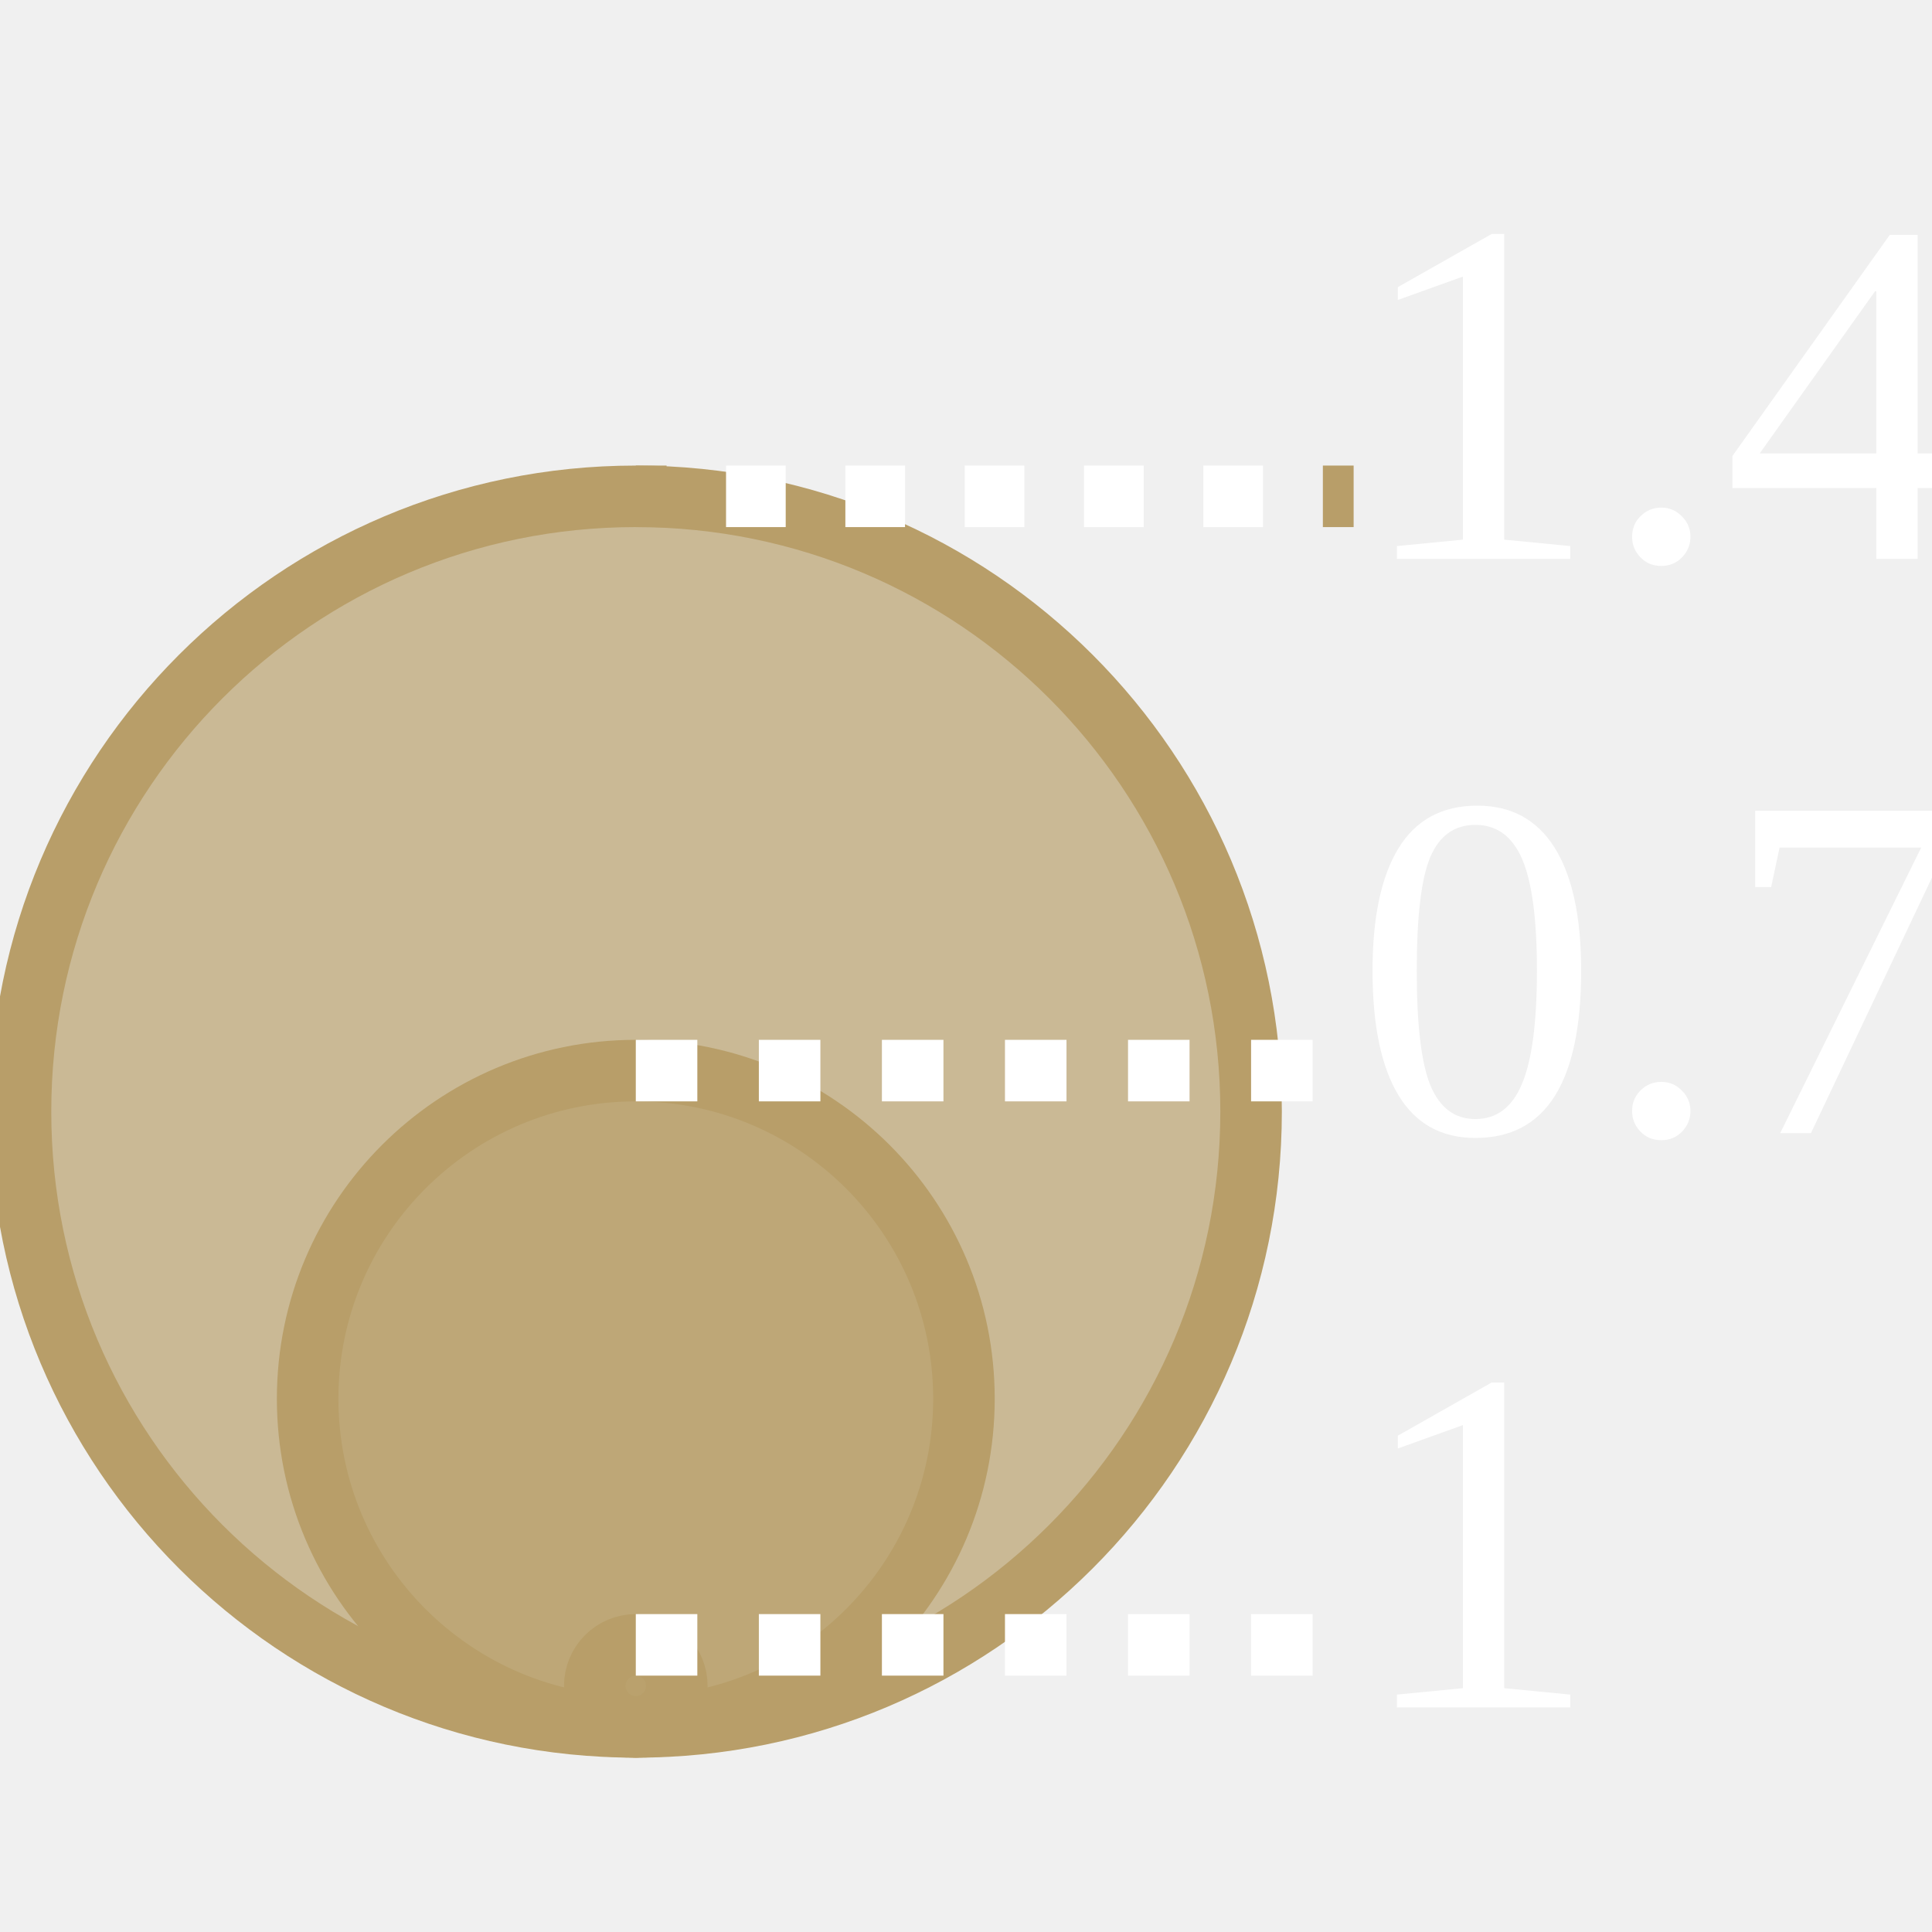
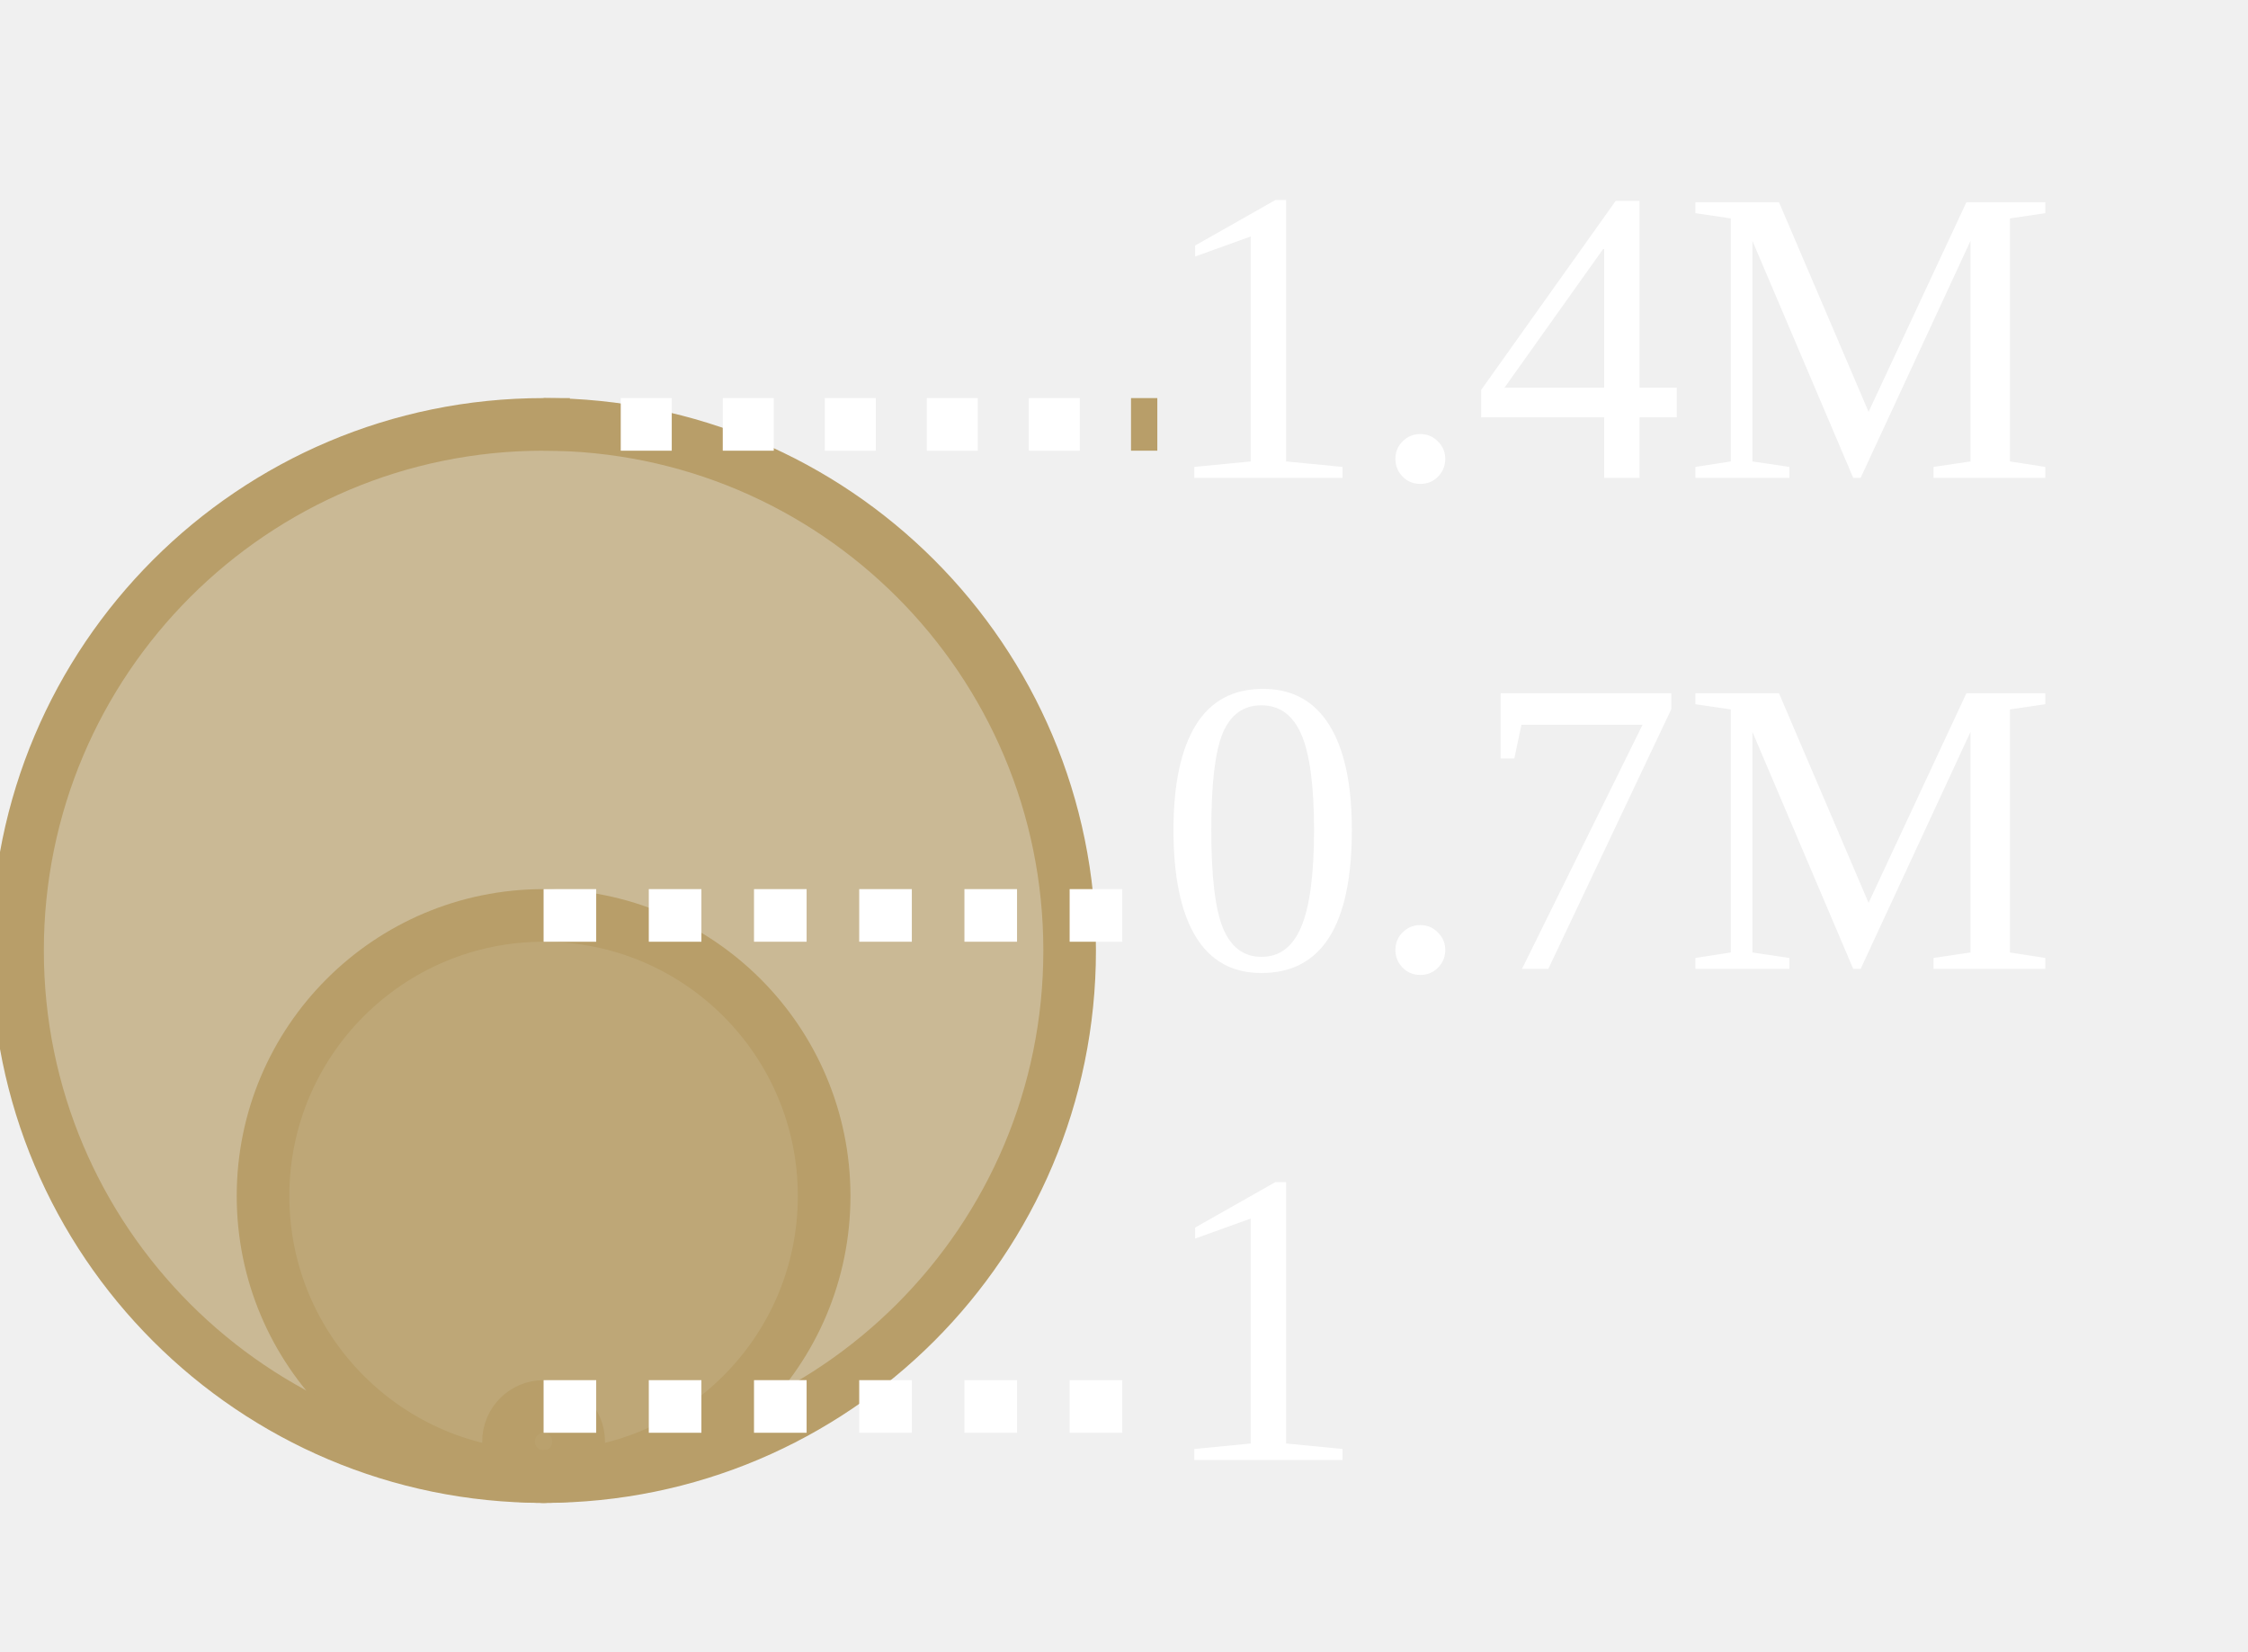
- <svg xmlns="http://www.w3.org/2000/svg" version="1.1" id="Layer_1" x="0px" y="0px" viewBox="0 0 94.2 94.2" style="enable-background:new 0 0 94.2 94.2;" xml:space="preserve">
+ <svg xmlns="http://www.w3.org/2000/svg" version="1.1" id="Layer_1" x="0px" y="0px" viewBox="0 0 128.2 94.2" style="enable-background:new 0 0 128.2 94.2" xml:space="preserve">
  <style type="text/css">
	.st0{stroke:#b89e69;stroke-width:3;stroke-miterlimit:10;fill: rgba(184, 158, 105, 0.67);}
	.st1{stroke-width:3;fill:rgba(184, 158, 105, 0.67);stroke:#ffffff;stroke-width:3;stroke-miterlimit:10;stroke-dasharray:3;}
	.st2{fill:rgba(184, 158, 105, 0.67);}
	.st3{stroke-width:3;stroke:#b89e69;stroke-width:3;stroke-miterlimit:10;fill: rgba(184, 158, 105, 0.67);}
	.st4{fill:none;stroke:#ffffff;stroke-width:3;stroke-miterlimit:10;stroke-dasharray:2.909,2.909;fill: rgba(184, 158, 105, 0.67);}
	.st5{fill:#fff}
	.st6{font-size:24px;}
</style>
  <g transform="translate(31, 40)">
    <circle class="st0" cx="0" cy="42.2" r="2" />
    <circle class="st0" cx="0" cy="28.2" r="16" />
    <circle class="st0" cx="0" cy="14.2" r="30" />
    <line class="st1" x1="0" y1="40.2" x2="35" y2="40.2" />
    <line class="st1" x1="0" y1="12.2" x2="35" y2="12.2" />
    <g>
      <line class="st2" x1="0" y1="-15.8" x2="35" y2="-15.8" />
      <g>
        <line class="st3" x1="0" y1="-15.8" x2="1.5" y2="-15.8" />
        <line class="st4" x1="4.4" y1="-15.8" x2="32" y2="-15.8" />
        <line class="st3" x1="33.5" y1="-15.8" x2="35" y2="-15.8" />
      </g>
    </g>
    <text transform="matrix(1 0 0 1 35 43.25)" class="st5 st6">1</text>
    <text transform="matrix(1 0 0 1 35 15.25)" class="st5 st6">0.7M</text>
    <text transform="matrix(1 0 0 1 35 -12.75)" class="st5 st6">1.4M</text>
  </g>
</svg>
